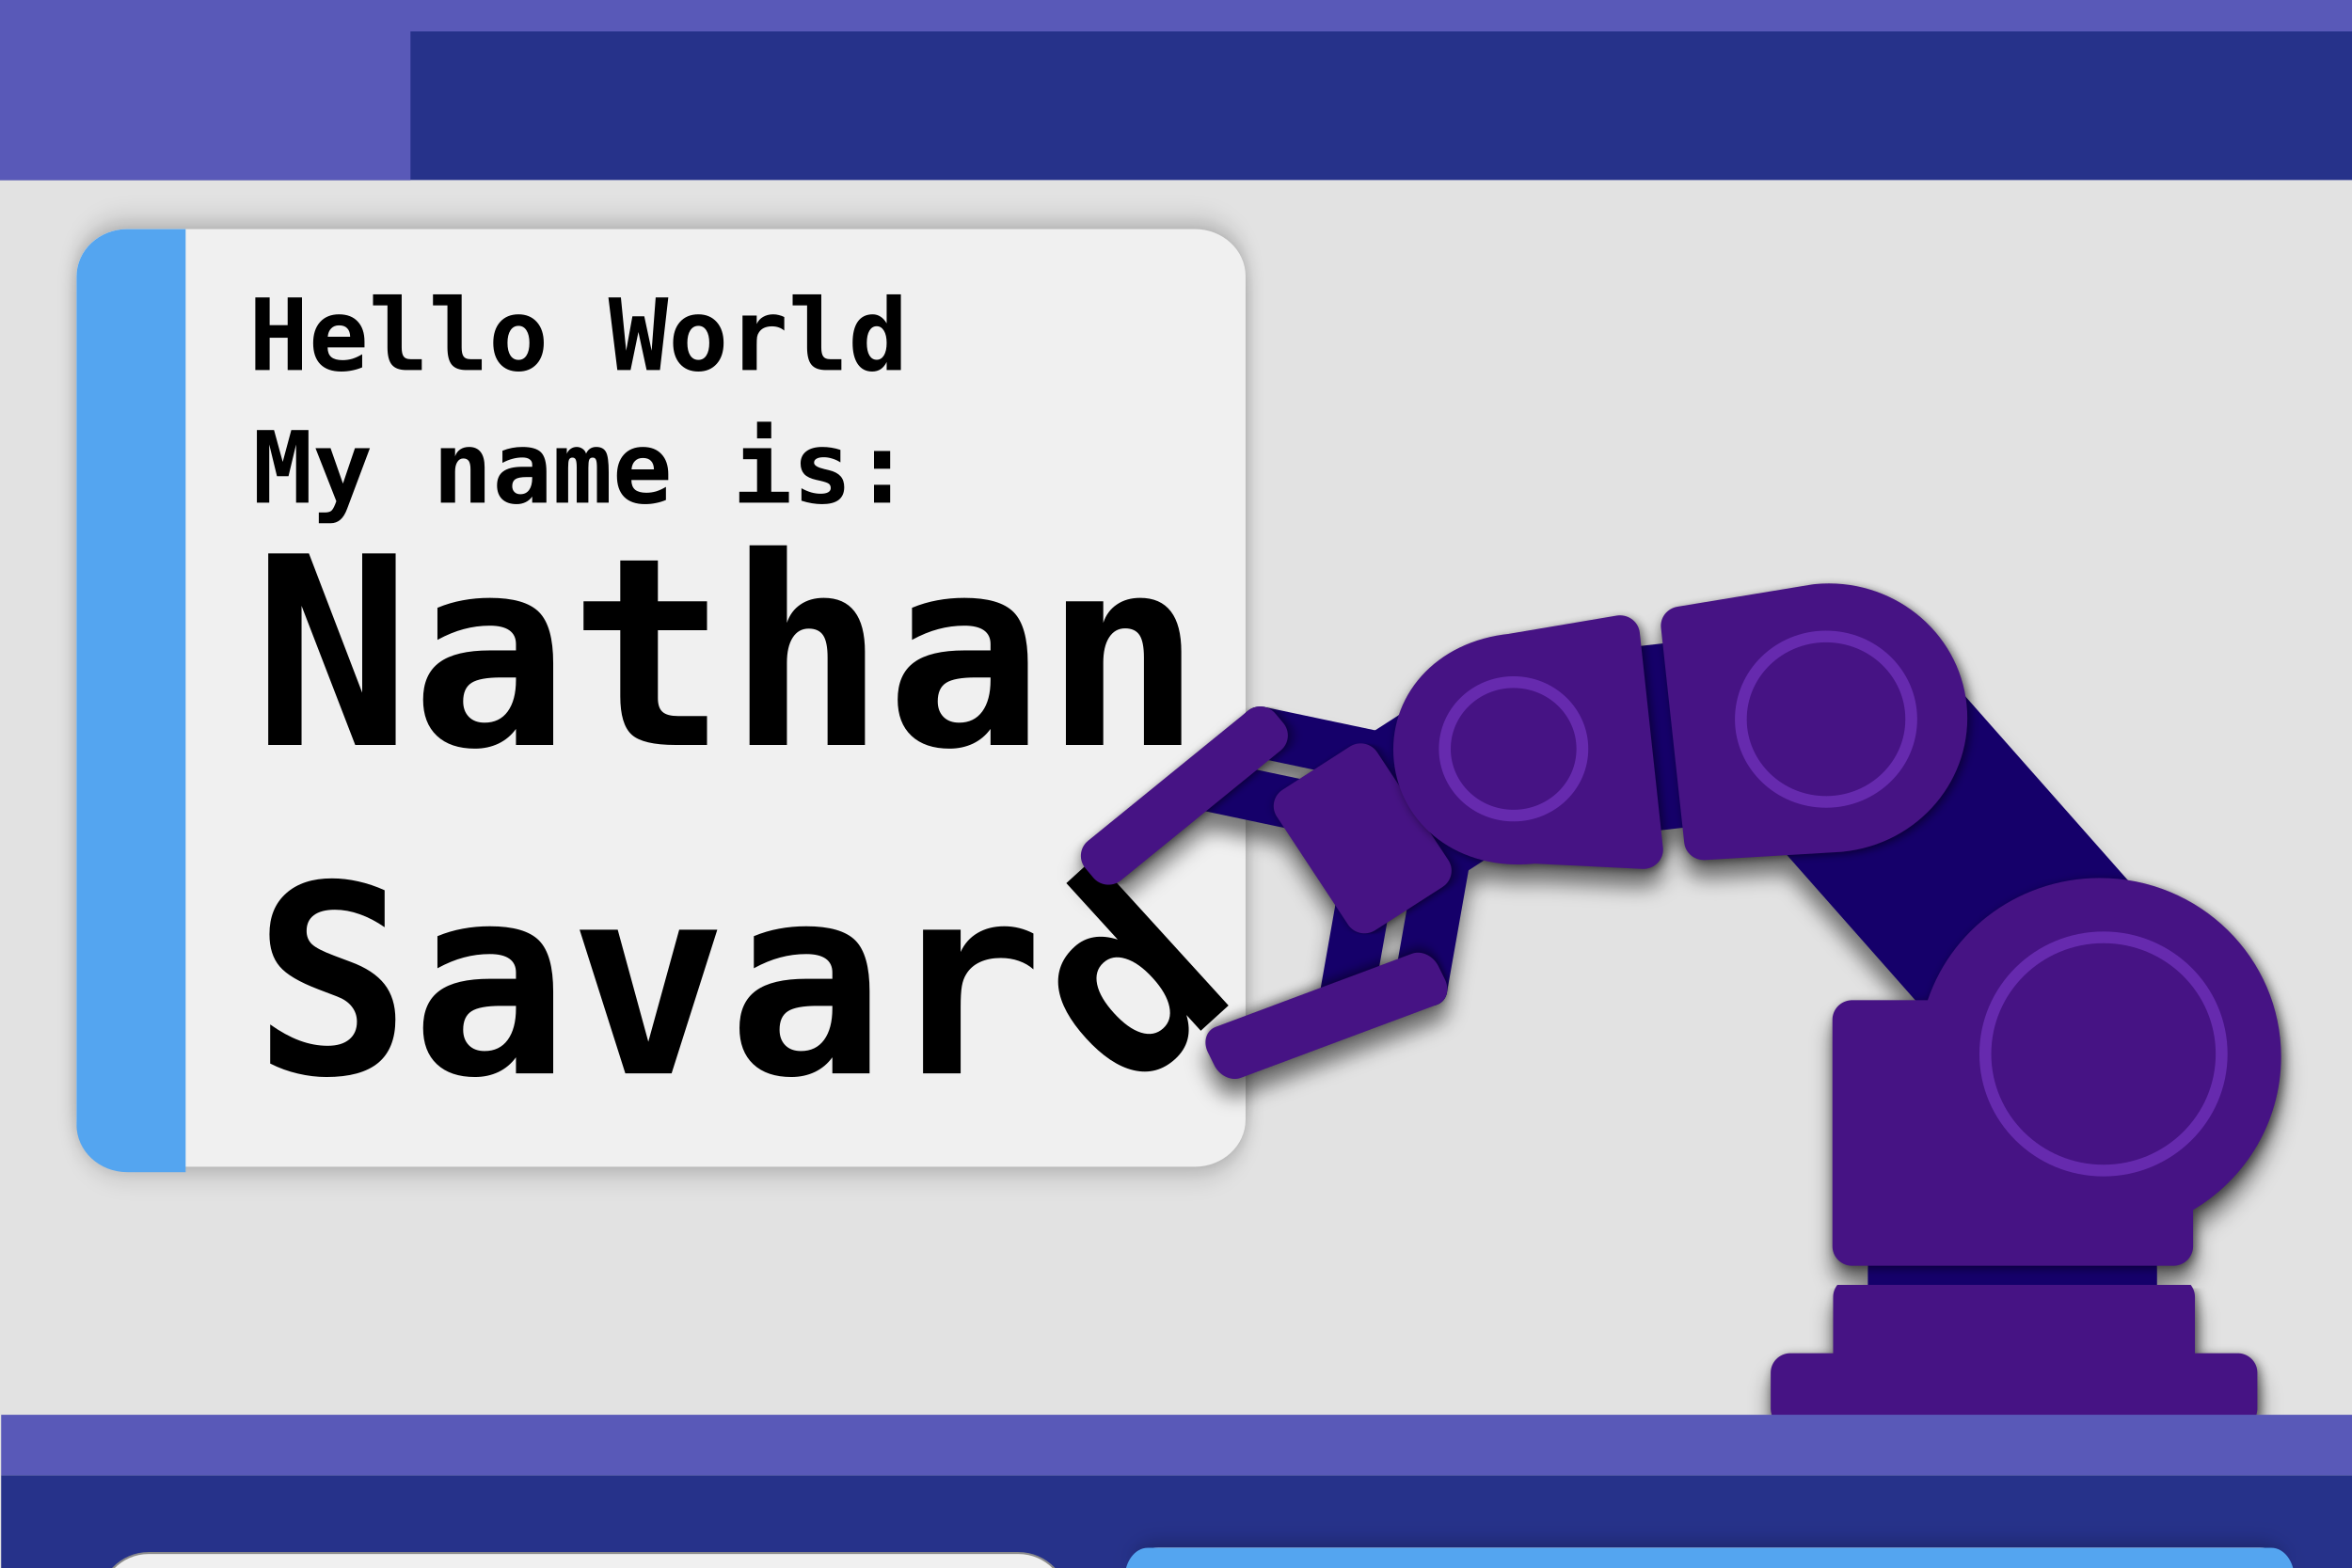
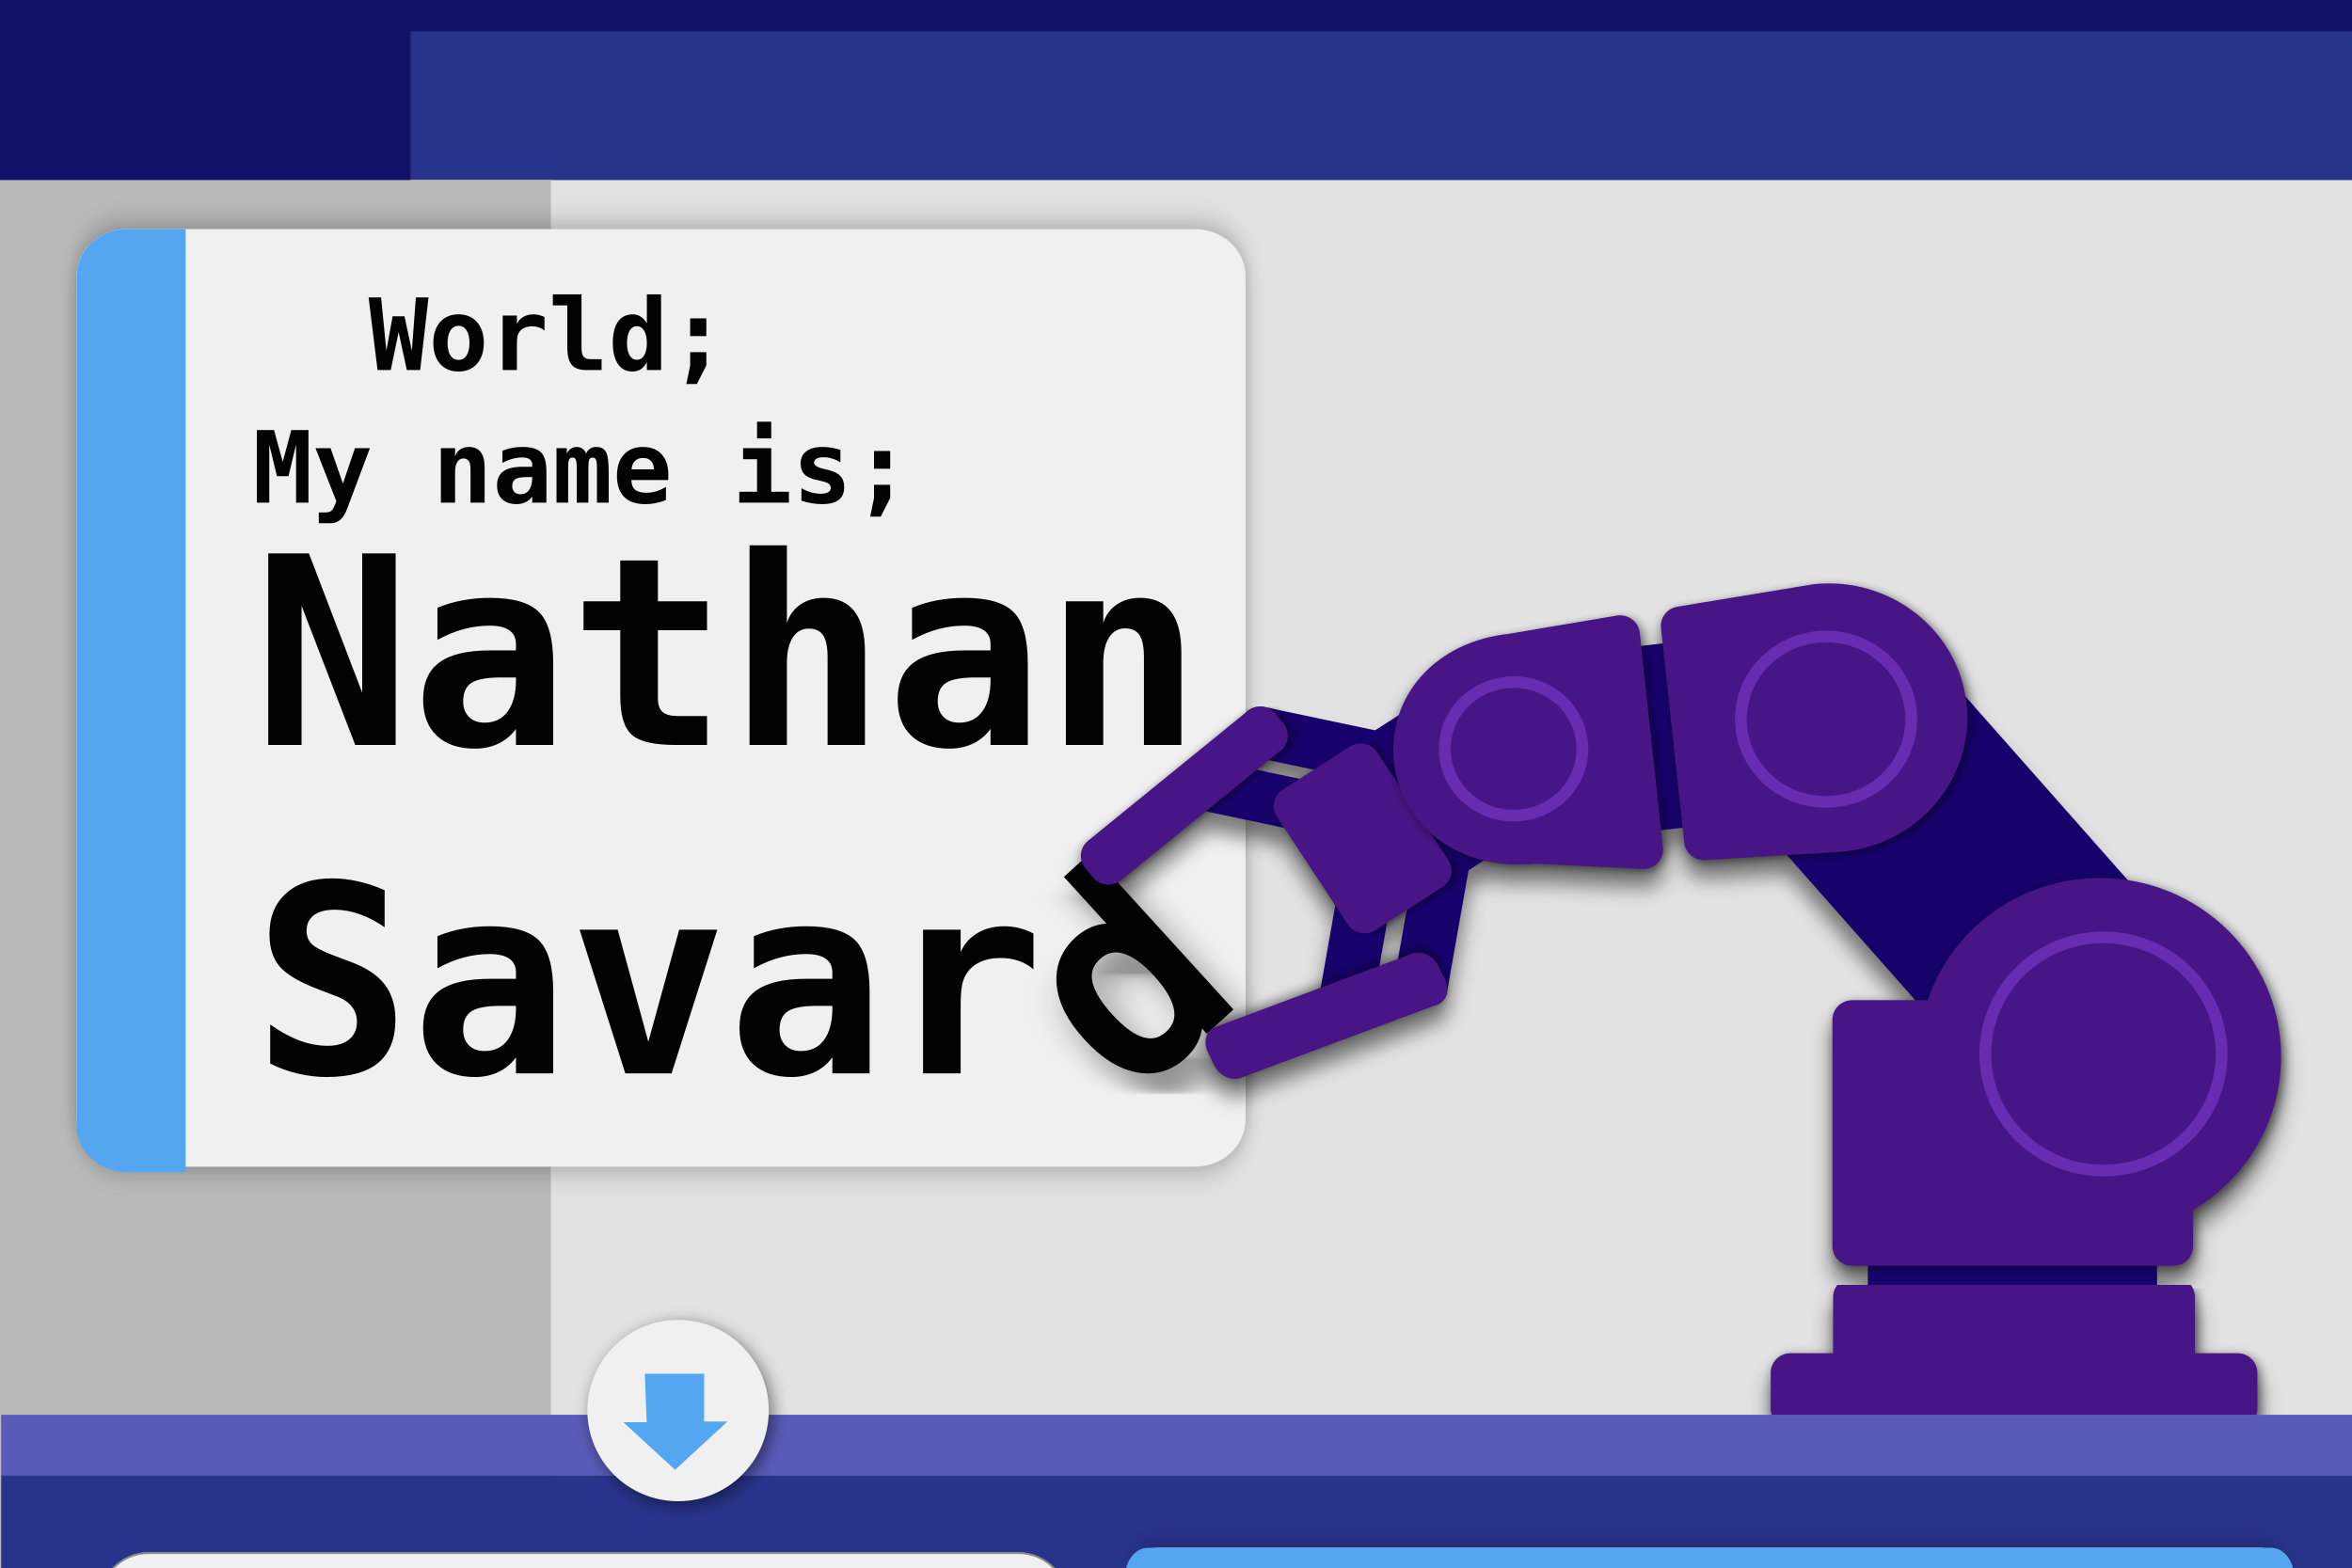
<svg xmlns="http://www.w3.org/2000/svg" width="300mm" height="200mm" viewBox="0 0 300 200" version="1.1" id="svg3199" enable-background="new">
  <defs id="defs3193">
    <filter style="color-interpolation-filters:sRGB;" id="filter3811">
      <feFlood flood-opacity="0.498" flood-color="rgb(0,0,0)" result="flood" id="feFlood3801" />
      <feComposite in="flood" in2="SourceGraphic" operator="in" result="composite1" id="feComposite3803" />
      <feGaussianBlur in="composite1" stdDeviation="0.05" result="blur" id="feGaussianBlur3805" />
      <feOffset dx="0" dy="0" result="offset" id="feOffset3807" />
      <feComposite in="SourceGraphic" in2="offset" operator="over" result="composite2" id="feComposite3809" />
    </filter>
    <filter id="filter2479" style="color-interpolation-filters:sRGB">
      <feFlood dy="3.6" id="feFlood2469" result="flood" flood-color="rgb(18,0,94)" flood-opacity="0.498" />
      <feComposite id="feComposite2471" result="composite1" operator="in" in2="SourceGraphic" in="flood" />
      <feGaussianBlur id="feGaussianBlur2473" result="blur" stdDeviation="0.01" in="composite1" />
      <feOffset id="feOffset2475" result="offset" dy="6" dx="-1.7" />
      <feComposite id="feComposite2477" result="composite2" operator="over" in2="offset" in="SourceGraphic" />
    </filter>
    <filter id="filter2491" style="color-interpolation-filters:sRGB">
      <feFlood id="feFlood2481" result="flood" flood-color="rgb(18,0,94)" flood-opacity="0.498" />
      <feComposite id="feComposite2483" result="composite1" operator="in" in2="SourceGraphic" in="flood" />
      <feGaussianBlur id="feGaussianBlur2485" result="blur" stdDeviation="0.01" in="composite1" />
      <feOffset id="feOffset2487" result="offset" dy="-6.5" dx="-5.1" />
      <feComposite id="feComposite2489" result="composite2" operator="over" in2="offset" in="SourceGraphic" />
    </filter>
    <clipPath id="clipPath2645" clipPathUnits="userSpaceOnUse">
      <path id="path2647" d="m 217.208,93.053 a 25.798,25.798 0 0 0 -0.299,-0.289 L 155.973,29.559 a 25.798,25.798 0 0 0 -0.017,-0.019 25.798,25.798 0 0 0 -36.477,-0.667 25.798,25.798 0 0 0 -0.667,36.477 25.798,25.798 0 0 0 8e-4,7.93e-4 l -8e-4,7.94e-4 61.251,63.532 0.011,-0.011 a 25.798,25.798 0 0 0 36.467,0.657 25.798,25.798 0 0 0 0.667,-36.477 z" style="opacity:1;fill:#000000;fill-opacity:1;fill-rule:evenodd;stroke:none;stroke-width:5;stroke-linecap:round;stroke-linejoin:round;stroke-miterlimit:4;stroke-dasharray:none;stroke-opacity:1;paint-order:normal" />
    </clipPath>
    <filter id="filter2917" style="color-interpolation-filters:sRGB">
      <feFlood id="feFlood2907" result="flood" flood-color="rgb(0,0,0)" flood-opacity="0.498" />
      <feComposite id="feComposite2909" result="composite1" operator="in" in2="SourceGraphic" in="flood" />
      <feGaussianBlur id="feGaussianBlur2911" result="blur" stdDeviation="1" in="composite1" />
      <feOffset id="feOffset2913" result="offset" dy="0.5" dx="0.5" />
      <feComposite id="feComposite2915" result="composite2" operator="over" in2="offset" in="SourceGraphic" />
    </filter>
    <filter id="filter3167" style="color-interpolation-filters:sRGB">
      <feFlood id="feFlood3157" result="flood" flood-color="rgb(0,0,0)" flood-opacity="0.31" />
      <feComposite id="feComposite3159" result="composite1" operator="out" in2="SourceGraphic" in="flood" />
      <feGaussianBlur id="feGaussianBlur3161" result="blur" stdDeviation="1.5" in="composite1" />
      <feOffset id="feOffset3163" result="offset" dy="0.5" dx="0.5" />
      <feComposite id="feComposite3165" result="composite2" operator="atop" in2="SourceGraphic" in="offset" />
    </filter>
    <filter style="color-interpolation-filters:sRGB;" id="filter4119">
      <feFlood flood-opacity="0.35" flood-color="rgb(0,0,0)" result="flood" id="feFlood4109" />
      <feComposite in="flood" in2="SourceGraphic" operator="in" result="composite1" id="feComposite4111" />
      <feGaussianBlur in="composite1" stdDeviation="1.5" result="blur" id="feGaussianBlur4113" />
      <feOffset dx="0" dy="0" result="offset" id="feOffset4115" />
      <feComposite in="SourceGraphic" in2="offset" operator="over" result="composite2" id="feComposite4117" />
    </filter>
    <filter id="filter2917-2" style="color-interpolation-filters:sRGB">
      <feFlood id="feFlood2907-4" result="flood" flood-color="rgb(0,0,0)" flood-opacity="0.498" />
      <feComposite id="feComposite2909-1" result="composite1" operator="in" in2="SourceGraphic" in="flood" />
      <feGaussianBlur id="feGaussianBlur2911-6" result="blur" stdDeviation="1" in="composite1" />
      <feOffset id="feOffset2913-4" result="offset" dy="0.5" dx="0.5" />
      <feComposite id="feComposite2915-7" result="composite2" operator="over" in2="offset" in="SourceGraphic" />
    </filter>
    <filter id="filter4145" style="color-interpolation-filters:sRGB">
      <feFlood id="feFlood4135" result="flood" flood-color="rgb(0,0,0)" flood-opacity="0.498" />
      <feComposite id="feComposite4137" result="composite1" operator="in" in2="SourceGraphic" in="flood" />
      <feGaussianBlur id="feGaussianBlur4139" result="blur" stdDeviation="1" in="composite1" />
      <feOffset id="feOffset4141" result="offset" dy="0.5" dx="0.5" />
      <feComposite id="feComposite4143" result="composite2" operator="over" in2="offset" in="SourceGraphic" />
    </filter>
    <filter id="filter4157" style="color-interpolation-filters:sRGB">
      <feFlood id="feFlood4147" result="flood" flood-color="rgb(0,0,0)" flood-opacity="0.498" />
      <feComposite id="feComposite4149" result="composite1" operator="in" in2="SourceGraphic" in="flood" />
      <feGaussianBlur id="feGaussianBlur4151" result="blur" stdDeviation="1" in="composite1" />
      <feOffset id="feOffset4153" result="offset" dy="0.5" dx="0.5" />
      <feComposite id="feComposite4155" result="composite2" operator="over" in2="offset" in="SourceGraphic" />
    </filter>
    <filter id="filter4169" style="color-interpolation-filters:sRGB">
      <feFlood id="feFlood4159" result="flood" flood-color="rgb(0,0,0)" flood-opacity="0.498" />
      <feComposite id="feComposite4161" result="composite1" operator="in" in2="SourceGraphic" in="flood" />
      <feGaussianBlur id="feGaussianBlur4163" result="blur" stdDeviation="1" in="composite1" />
      <feOffset id="feOffset4165" result="offset" dy="0.5" dx="0.5" />
      <feComposite id="feComposite4167" result="composite2" operator="over" in2="offset" in="SourceGraphic" />
    </filter>
    <filter id="filter4181" style="color-interpolation-filters:sRGB">
      <feFlood id="feFlood4171" result="flood" flood-color="rgb(0,0,0)" flood-opacity="0.498" />
      <feComposite id="feComposite4173" result="composite1" operator="in" in2="SourceGraphic" in="flood" />
      <feGaussianBlur id="feGaussianBlur4175" result="blur" stdDeviation="1" in="composite1" />
      <feOffset id="feOffset4177" result="offset" dy="0.5" dx="0.5" />
      <feComposite id="feComposite4179" result="composite2" operator="over" in2="offset" in="SourceGraphic" />
    </filter>
    <filter id="filter4193" style="color-interpolation-filters:sRGB">
      <feFlood id="feFlood4183" result="flood" flood-color="rgb(0,0,0)" flood-opacity="0.498" />
      <feComposite id="feComposite4185" result="composite1" operator="in" in2="SourceGraphic" in="flood" />
      <feGaussianBlur id="feGaussianBlur4187" result="blur" stdDeviation="1" in="composite1" />
      <feOffset id="feOffset4189" result="offset" dy="0.5" dx="0.5" />
      <feComposite id="feComposite4191" result="composite2" operator="over" in2="offset" in="SourceGraphic" />
    </filter>
    <filter style="color-interpolation-filters:sRGB" id="filter4119-7">
      <feFlood flood-opacity="0.35" flood-color="rgb(0,0,0)" result="flood" id="feFlood4109-4" />
      <feComposite in="flood" in2="SourceGraphic" operator="in" result="composite1" id="feComposite4111-3" />
      <feGaussianBlur in="composite1" stdDeviation="1.5" result="blur" id="feGaussianBlur4113-1" />
      <feOffset dx="0" dy="0" result="offset" id="feOffset4115-1" />
      <feComposite in="SourceGraphic" in2="offset" operator="over" result="composite2" id="feComposite4117-4" />
    </filter>
    <filter style="color-interpolation-filters:sRGB;" id="filter4504">
      <feFlood flood-opacity="0.498" flood-color="rgb(0,0,0)" result="flood" id="feFlood4494" />
      <feComposite in="flood" in2="SourceGraphic" operator="in" result="composite1" id="feComposite4496" />
      <feGaussianBlur in="composite1" stdDeviation="0.7" result="blur" id="feGaussianBlur4498" />
      <feOffset dx="0" dy="0" result="offset" id="feOffset4500" />
      <feComposite in="SourceGraphic" in2="offset" operator="over" result="composite2" id="feComposite4502" />
    </filter>
    <filter style="color-interpolation-filters:sRGB" id="filter2917-1">
      <feFlood flood-opacity="0.498" flood-color="rgb(0,0,0)" result="flood" id="feFlood2907-9" />
      <feComposite in="flood" in2="SourceGraphic" operator="in" result="composite1" id="feComposite2909-6" />
      <feGaussianBlur in="composite1" stdDeviation="1" result="blur" id="feGaussianBlur2911-9" />
      <feOffset dx="0.5" dy="0.5" result="offset" id="feOffset2913-2" />
      <feComposite in="SourceGraphic" in2="offset" operator="over" result="composite2" id="feComposite2915-9" />
    </filter>
    <filter style="color-interpolation-filters:sRGB" id="filter4598">
      <feFlood flood-opacity="0.498" flood-color="rgb(0,0,0)" result="flood" id="feFlood4588" />
      <feComposite in="flood" in2="SourceGraphic" operator="in" result="composite1" id="feComposite4590" />
      <feGaussianBlur in="composite1" stdDeviation="1" result="blur" id="feGaussianBlur4592" />
      <feOffset dx="0.5" dy="0.5" result="offset" id="feOffset4594" />
      <feComposite in="SourceGraphic" in2="offset" operator="over" result="composite2" id="feComposite4596" />
    </filter>
    <filter style="color-interpolation-filters:sRGB" id="filter4610">
      <feFlood flood-opacity="0.498" flood-color="rgb(0,0,0)" result="flood" id="feFlood4600" />
      <feComposite in="flood" in2="SourceGraphic" operator="in" result="composite1" id="feComposite4602" />
      <feGaussianBlur in="composite1" stdDeviation="1" result="blur" id="feGaussianBlur4604" />
      <feOffset dx="0.5" dy="0.5" result="offset" id="feOffset4606" />
      <feComposite in="SourceGraphic" in2="offset" operator="over" result="composite2" id="feComposite4608" />
    </filter>
    <filter style="color-interpolation-filters:sRGB" id="filter4622">
      <feFlood flood-opacity="0.498" flood-color="rgb(0,0,0)" result="flood" id="feFlood4612" />
      <feComposite in="flood" in2="SourceGraphic" operator="in" result="composite1" id="feComposite4614" />
      <feGaussianBlur in="composite1" stdDeviation="1" result="blur" id="feGaussianBlur4616" />
      <feOffset dx="0.5" dy="0.5" result="offset" id="feOffset4618" />
      <feComposite in="SourceGraphic" in2="offset" operator="over" result="composite2" id="feComposite4620" />
    </filter>
    <filter style="color-interpolation-filters:sRGB" id="filter4634">
      <feFlood flood-opacity="0.498" flood-color="rgb(0,0,0)" result="flood" id="feFlood4624" />
      <feComposite in="flood" in2="SourceGraphic" operator="in" result="composite1" id="feComposite4626" />
      <feGaussianBlur in="composite1" stdDeviation="1" result="blur" id="feGaussianBlur4628" />
      <feOffset dx="0.5" dy="0.5" result="offset" id="feOffset4630" />
      <feComposite in="SourceGraphic" in2="offset" operator="over" result="composite2" id="feComposite4632" />
    </filter>
    <filter style="color-interpolation-filters:sRGB" id="filter4646">
      <feFlood flood-opacity="0.498" flood-color="rgb(0,0,0)" result="flood" id="feFlood4636" />
      <feComposite in="flood" in2="SourceGraphic" operator="in" result="composite1" id="feComposite4638" />
      <feGaussianBlur in="composite1" stdDeviation="1" result="blur" id="feGaussianBlur4640" />
      <feOffset dx="0.5" dy="0.5" result="offset" id="feOffset4642" />
      <feComposite in="SourceGraphic" in2="offset" operator="over" result="composite2" id="feComposite4644" />
    </filter>
    <filter style="color-interpolation-filters:sRGB;" id="filter4928">
      <feFlood flood-opacity="0.498" flood-color="rgb(0,0,0)" result="flood" id="feFlood4918" />
      <feComposite in="flood" in2="SourceGraphic" operator="in" result="composite1" id="feComposite4920" />
      <feGaussianBlur in="composite1" stdDeviation="2" result="blur" id="feGaussianBlur4922" />
      <feOffset dx="1" dy="2.1" result="offset" id="feOffset4924" />
      <feComposite in="SourceGraphic" in2="offset" operator="over" result="composite2" id="feComposite4926" />
    </filter>
    <filter style="color-interpolation-filters:sRGB" id="filter3811-7">
      <feFlood flood-opacity="0.498" flood-color="rgb(0,0,0)" result="flood" id="feFlood3801-1" />
      <feComposite in="flood" in2="SourceGraphic" operator="in" result="composite1" id="feComposite3803-9" />
      <feGaussianBlur in="composite1" stdDeviation="0.05" result="blur" id="feGaussianBlur3805-3" />
      <feOffset dx="0" dy="0" result="offset" id="feOffset3807-4" />
      <feComposite in="SourceGraphic" in2="offset" operator="over" result="composite2" id="feComposite3809-3" />
    </filter>
    <filter style="color-interpolation-filters:sRGB" id="filter2917-4">
      <feFlood flood-opacity="0.498" flood-color="rgb(0,0,0)" result="flood" id="feFlood2907-5" />
      <feComposite in="flood" in2="SourceGraphic" operator="in" result="composite1" id="feComposite2909-7" />
      <feGaussianBlur in="composite1" stdDeviation="1" result="blur" id="feGaussianBlur2911-4" />
      <feOffset dx="0.5" dy="0.5" result="offset" id="feOffset2913-7" />
      <feComposite in="SourceGraphic" in2="offset" operator="over" result="composite2" id="feComposite2915-5" />
    </filter>
    <filter style="color-interpolation-filters:sRGB" id="filter5072">
      <feFlood flood-opacity="0.498" flood-color="rgb(0,0,0)" result="flood" id="feFlood5062" />
      <feComposite in="flood" in2="SourceGraphic" operator="in" result="composite1" id="feComposite5064" />
      <feGaussianBlur in="composite1" stdDeviation="1" result="blur" id="feGaussianBlur5066" />
      <feOffset dx="0.5" dy="0.5" result="offset" id="feOffset5068" />
      <feComposite in="SourceGraphic" in2="offset" operator="over" result="composite2" id="feComposite5070" />
    </filter>
    <filter style="color-interpolation-filters:sRGB" id="filter5084">
      <feFlood flood-opacity="0.498" flood-color="rgb(0,0,0)" result="flood" id="feFlood5074" />
      <feComposite in="flood" in2="SourceGraphic" operator="in" result="composite1" id="feComposite5076" />
      <feGaussianBlur in="composite1" stdDeviation="1" result="blur" id="feGaussianBlur5078" />
      <feOffset dx="0.5" dy="0.5" result="offset" id="feOffset5080" />
      <feComposite in="SourceGraphic" in2="offset" operator="over" result="composite2" id="feComposite5082" />
    </filter>
    <filter style="color-interpolation-filters:sRGB" id="filter5096">
      <feFlood flood-opacity="0.498" flood-color="rgb(0,0,0)" result="flood" id="feFlood5086" />
      <feComposite in="flood" in2="SourceGraphic" operator="in" result="composite1" id="feComposite5088" />
      <feGaussianBlur in="composite1" stdDeviation="1" result="blur" id="feGaussianBlur5090" />
      <feOffset dx="0.5" dy="0.5" result="offset" id="feOffset5092" />
      <feComposite in="SourceGraphic" in2="offset" operator="over" result="composite2" id="feComposite5094" />
    </filter>
    <filter style="color-interpolation-filters:sRGB" id="filter5108">
      <feFlood flood-opacity="0.498" flood-color="rgb(0,0,0)" result="flood" id="feFlood5098" />
      <feComposite in="flood" in2="SourceGraphic" operator="in" result="composite1" id="feComposite5100" />
      <feGaussianBlur in="composite1" stdDeviation="1" result="blur" id="feGaussianBlur5102" />
      <feOffset dx="0.5" dy="0.5" result="offset" id="feOffset5104" />
      <feComposite in="SourceGraphic" in2="offset" operator="over" result="composite2" id="feComposite5106" />
    </filter>
    <filter style="color-interpolation-filters:sRGB" id="filter5120">
      <feFlood flood-opacity="0.498" flood-color="rgb(0,0,0)" result="flood" id="feFlood5110" />
      <feComposite in="flood" in2="SourceGraphic" operator="in" result="composite1" id="feComposite5112" />
      <feGaussianBlur in="composite1" stdDeviation="1" result="blur" id="feGaussianBlur5114" />
      <feOffset dx="0.5" dy="0.5" result="offset" id="feOffset5116" />
      <feComposite in="SourceGraphic" in2="offset" operator="over" result="composite2" id="feComposite5118" />
    </filter>
    <filter style="color-interpolation-filters:sRGB;" id="filter5463">
      <feFlood flood-opacity="0.498" flood-color="rgb(0,0,0)" result="flood" id="feFlood5453" />
      <feComposite in="flood" in2="SourceGraphic" operator="in" result="composite1" id="feComposite5455" />
      <feGaussianBlur in="composite1" stdDeviation="2" result="blur" id="feGaussianBlur5457" />
      <feOffset dx="0" dy="3.646" result="offset" id="feOffset5459" />
      <feComposite in="SourceGraphic" in2="offset" operator="over" result="composite2" id="feComposite5461" />
    </filter>
    <filter style="color-interpolation-filters:sRGB" id="filter5485">
      <feBlend mode="multiply" in2="BackgroundImage" id="feBlend5487" />
    </filter>
+     <filter style="color-interpolation-filters:sRGB;" id="filter5586">
+       <feFlood flood-opacity="0.392" flood-color="rgb(0,0,0)" result="flood" id="feFlood5576" />
+       <feComposite in="flood" in2="SourceGraphic" operator="in" result="composite1" id="feComposite5578" />
+       <feGaussianBlur in="composite1" stdDeviation="2" result="blur" id="feGaussianBlur5580" />
+       <feOffset dx="0" dy="3.6" result="offset" id="feOffset5582" />
+       <feComposite in="SourceGraphic" in2="offset" operator="over" result="composite2" id="feComposite5584" />
+     </filter>
  </defs>
-   <g id="layer1" transform="translate(0,-97)" style="filter:url(#filter5485)">
-     <rect style="opacity:1;fill:#5f5fc4;fill-opacity:1;fill-rule:evenodd;stroke:none;stroke-width:5;stroke-linecap:round;stroke-linejoin:round;stroke-miterlimit:4;stroke-dasharray:none;stroke-opacity:1;paint-order:normal" id="rect3744" width="300.113" height="23.492" x="-3.682474e-06" y="96.47" />
+   <g id="layer1" transform="translate(0,-97)" style="filter:url(#filter5485);opacity:0.99">
+     <rect style="opacity:1;fill:#10116d;fill-opacity:1;fill-rule:evenodd;stroke:none;stroke-width:5;stroke-linecap:round;stroke-linejoin:round;stroke-miterlimit:4;stroke-dasharray:none;stroke-opacity:1;paint-order:normal" id="rect3744" width="300.113" height="23.492" x="-3.682474e-06" y="96.47" />
    <rect style="opacity:1;fill:#f0f0f0;fill-opacity:1;fill-rule:evenodd;stroke:none;stroke-width:5;stroke-linecap:round;stroke-linejoin:round;stroke-miterlimit:4;stroke-dasharray:none;stroke-opacity:1;paint-order:normal" id="rect3746" width="300.113" height="177.416" x="-3.692676e-06" y="119.962" />
    <rect style="opacity:1;fill:#283593;fill-opacity:1;fill-rule:evenodd;stroke:none;stroke-width:5;stroke-linecap:round;stroke-linejoin:round;stroke-miterlimit:4;stroke-dasharray:none;stroke-opacity:1;paint-order:normal" id="rect3744-1" width="300.113" height="18.954" x="-3.682474e-06" y="101.008" />
+     <rect style="opacity:1;fill:#c4c4c4;fill-opacity:1;fill-rule:evenodd;stroke:none;stroke-width:5;stroke-linecap:round;stroke-linejoin:round;stroke-miterlimit:4;stroke-dasharray:none;stroke-opacity:1;paint-order:normal" id="rect3746-4" width="70.265" height="177.416" x="-2.9452058e-06" y="119.962" />
    <rect style="opacity:1;fill:#ffffff;fill-opacity:1;fill-rule:evenodd;stroke:none;stroke-width:5.068;stroke-linecap:round;stroke-linejoin:round;stroke-miterlimit:4;stroke-dasharray:none;stroke-opacity:1;paint-order:normal;filter:url(#filter4119)" id="rect4107" width="202.858" height="90.337" x="4.544" y="130.491" ry="4.544" transform="matrix(0.7350614,0,0,1.324242,6.421994,-46.57888)" rx="8.82" />
    <text xml:space="preserve" style="font-style:normal;font-weight:normal;font-size:10.583px;line-height:1.25;font-family:sans-serif;letter-spacing:0px;word-spacing:0px;fill:#000000;fill-opacity:1;stroke:none;stroke-width:0.265" x="32.262" y="192.039" id="text4020-5-7">
      <tspan id="tspan4018-9-6" x="32.262" y="192.039" style="font-style:normal;font-variant:normal;font-weight:bold;font-stretch:normal;font-size:33.514px;font-family:monospace;-inkscape-font-specification:'monospace Bold';fill:#000000;fill-opacity:1;stroke-width:0.265">Nathan</tspan>
      <tspan x="32.262" y="233.932" style="font-style:normal;font-variant:normal;font-weight:bold;font-stretch:normal;font-size:33.514px;font-family:monospace;-inkscape-font-specification:'monospace Bold';fill:#000000;fill-opacity:1;stroke-width:0.265" id="tspan4388">Savar</tspan>
    </text>
-     <text xml:space="preserve" style="font-style:normal;font-weight:normal;font-size:10.583px;line-height:1.25;font-family:sans-serif;letter-spacing:0px;word-spacing:0px;fill:#000000;fill-opacity:1;stroke:none;stroke-width:0.265" x="-53.579" y="272.061" id="text4020-5-7-7" transform="rotate(-42.32987)">
-       <tspan id="tspan4018-9-6-0" x="-53.579" y="272.061" style="font-style:normal;font-variant:normal;font-weight:bold;font-stretch:normal;font-size:33.514px;font-family:monospace;-inkscape-font-specification:'monospace Bold';fill:#000000;fill-opacity:1;stroke-width:0.265">d</tspan>
-     </text>
-     <rect style="opacity:1;fill:#5f5fc4;fill-opacity:1;fill-rule:evenodd;stroke:none;stroke-width:5;stroke-linecap:round;stroke-linejoin:round;stroke-miterlimit:4;stroke-dasharray:none;stroke-opacity:1;paint-order:normal" id="rect3744-5" width="52.354" height="23.492" x="-4.9581213e-15" y="96.47" />
+     <text xml:space="preserve" style="font-style:normal;font-weight:normal;font-size:10.583px;line-height:1.25;font-family:sans-serif;letter-spacing:0px;word-spacing:0px;fill:#000000;fill-opacity:1;stroke:none;stroke-width:1.6;filter:url(#filter5586);stroke-miterlimit:4;stroke-dasharray:none" x="-53.579" y="272.061" id="text4020-5-7-7" transform="rotate(-42.32987)">
+       <tspan id="tspan4018-9-6-0" x="-53.579" y="272.061" style="font-style:normal;font-variant:normal;font-weight:normal;font-stretch:normal;font-size:33.514px;font-family:monospace;-inkscape-font-specification:monospace;fill:#000000;fill-opacity:1;stroke-width:1.6;stroke:#000000;stroke-opacity:1;stroke-miterlimit:4;stroke-dasharray:none">d</tspan>
+     </text>
+     <rect style="opacity:1;fill:#10116d;fill-opacity:1;fill-rule:evenodd;stroke:none;stroke-width:5;stroke-linecap:round;stroke-linejoin:round;stroke-miterlimit:4;stroke-dasharray:none;stroke-opacity:1;paint-order:normal" id="rect3744-5" width="52.354" height="23.492" x="-4.9581213e-15" y="96.47" />
    <rect style="opacity:1;fill:#283593;fill-opacity:1;fill-rule:evenodd;stroke:none;stroke-width:5;stroke-linecap:round;stroke-linejoin:round;stroke-miterlimit:4;stroke-dasharray:none;stroke-opacity:1;paint-order:normal" id="rect3744-1-0" width="300.113" height="113.3" x="0.149" y="285.186" />
    <rect style="opacity:1;fill:#ffffff;fill-opacity:1;fill-rule:evenodd;stroke:#949494;stroke-width:0.25;stroke-linecap:round;stroke-linejoin:round;stroke-miterlimit:4;stroke-dasharray:none;stroke-opacity:1;paint-order:normal" id="rect4453" width="123.746" height="91.673" x="12.562" y="295.129" rx="6.401" ry="6.604" />
    <rect style="opacity:1;fill:#ffffff;fill-opacity:1;fill-rule:evenodd;stroke:none;stroke-width:5.788;stroke-linecap:round;stroke-linejoin:round;stroke-miterlimit:4;stroke-dasharray:none;stroke-opacity:1;paint-order:normal;filter:url(#filter4119-7)" id="rect4107-9" width="202.858" height="90.337" x="4.544" y="130.491" ry="4.544" transform="matrix(0.7347892,0,0,1.015438,140.1132,161.9597)" rx="5.81" />
    <rect style="opacity:1;fill:#ff1313;fill-opacity:1;fill-rule:evenodd;stroke:none;stroke-width:0.25;stroke-linecap:round;stroke-linejoin:round;stroke-miterlimit:4;stroke-dasharray:none;stroke-opacity:1;paint-order:normal" id="rect4488" width="31.003" height="23.52" x="60.67" y="330.141" rx="4.983" ry="6.604" />
    <path style="fill:#ffffff;stroke:none;stroke-width:0.265px;stroke-linecap:butt;stroke-linejoin:miter;stroke-opacity:1;fill-opacity:1" d="m 72.163,337.892 v 9.622 l 9.076,-5.24 z" id="path4490" />
    <circle style="opacity:1;fill:#ffffff;fill-opacity:1;fill-rule:evenodd;stroke:none;stroke-width:0.332;stroke-linecap:round;stroke-linejoin:round;stroke-miterlimit:4;stroke-dasharray:none;stroke-opacity:1;paint-order:normal;filter:url(#filter4504)" id="path4492" cx="281.568" cy="340.431" r="13.497" transform="matrix(0.7524752,0,0,0.7524752,75.44146,85.20062)" />
    <text xml:space="preserve" style="font-style:normal;font-weight:normal;font-size:9.075px;line-height:1.25;font-family:sans-serif;letter-spacing:0px;word-spacing:0px;fill:#c2c2c2;fill-opacity:1;stroke:none;stroke-width:0.265" x="495.018" y="198.302" id="text4508" transform="scale(0.5728155,1.745763)">
      <tspan id="tspan4506" x="495.018" y="198.302" style="fill:#c2c2c2;fill-opacity:1;stroke-width:0.265">&gt;&gt;</tspan>
    </text>
    <text xml:space="preserve" style="font-style:normal;font-weight:normal;font-size:10.583px;line-height:1.25;font-family:sans-serif;letter-spacing:0px;word-spacing:0px;fill:#000000;fill-opacity:1;stroke:none;stroke-width:0.265" x="148.602" y="329.072" id="text4512">
      <tspan id="tspan4510" x="148.602" y="329.072" style="font-size:7.761px;stroke-width:0.265">Ipsum lori staras isaldi easd </tspan>
      <tspan x="148.602" y="342.301" style="font-size:7.761px;stroke-width:0.265" id="tspan4514">teasdafs</tspan>
    </text>
    <rect style="opacity:1;fill:#59afff;fill-opacity:1;fill-rule:evenodd;stroke:none;stroke-width:0.25;stroke-linecap:round;stroke-linejoin:round;stroke-miterlimit:4;stroke-dasharray:none;stroke-opacity:1;paint-order:normal" id="rect4539" width="149.208" height="23.382" x="143.452" y="294.465" rx="2.938" ry="3.931" />
    <text xml:space="preserve" style="font-style:normal;font-weight:normal;font-size:10.583px;line-height:1.25;font-family:sans-serif;letter-spacing:0px;word-spacing:0px;fill:#000000;fill-opacity:1;stroke:none;stroke-width:0.265" x="150.599" y="310.819" id="text4512-0">
      <tspan x="150.599" y="310.819" style="font-style:normal;font-variant:normal;font-weight:bold;font-stretch:normal;font-size:12.7px;font-family:sans-serif;-inkscape-font-specification:'sans-serif Bold';stroke-width:0.265" id="tspan4514-8">Title</tspan>
    </text>
    <text xml:space="preserve" style="font-style:normal;font-weight:normal;font-size:10.583px;line-height:1.25;font-family:sans-serif;letter-spacing:0px;word-spacing:0px;fill:#000000;fill-opacity:1;stroke:none;stroke-width:0.265" x="31.721" y="144.21" id="text4020">
-       <tspan id="tspan4018" x="31.721" y="144.21" style="font-style:normal;font-variant:normal;font-weight:bold;font-stretch:normal;font-size:12.7px;font-family:monospace;-inkscape-font-specification:'monospace Bold';fill:#000000;fill-opacity:1;stroke-width:0.265">Hello World</tspan>
+       <tspan id="tspan4018" x="31.721" y="144.21" style="font-style:normal;font-variant:normal;font-weight:bold;font-stretch:normal;font-size:12.7px;font-family:monospace;-inkscape-font-specification:'monospace Bold';fill:#000000;fill-opacity:1;stroke-width:0.265">  World;</tspan>
    </text>
    <text xml:space="preserve" style="font-style:normal;font-weight:normal;font-size:10.583px;line-height:1.25;font-family:sans-serif;letter-spacing:0px;word-spacing:0px;fill:#000000;fill-opacity:1;stroke:none;stroke-width:0.265" x="32.236" y="161.128" id="text4020-5">
-       <tspan id="tspan4018-9" x="32.236" y="161.128" style="font-style:normal;font-variant:normal;font-weight:bold;font-stretch:normal;font-size:12.7px;font-family:monospace;-inkscape-font-specification:'monospace Bold';fill:#000000;fill-opacity:1;stroke-width:0.265">My name is:</tspan>
+       <tspan id="tspan4018-9" x="32.236" y="161.128" style="font-style:normal;font-variant:normal;font-weight:bold;font-stretch:normal;font-size:12.7px;font-family:monospace;-inkscape-font-specification:'monospace Bold';fill:#000000;fill-opacity:1;stroke-width:0.265">My name is;</tspan>
    </text>
    <g transform="matrix(0.6258879,0,0,0.6178181,159.9541,125.0096)" style="stroke-width:1.608;enable-background:new;filter:url(#filter5463)" id="g5046">
      <path id="rect1091-8" d="m 243.265,77.517 c -0.089,-0.096 -0.18,-0.192 -0.271,-0.286 l -50.554,-57.946 -0.015,-0.019 C 183.488,9.129 168.026,8.156 157.89,17.093 147.753,26.03 146.78,41.492 155.717,51.629 l 6.2e-4,7.02e-4 -7.1e-4,6.33e-4 50.839,58.269 0.011,-0.01 c 8.939,10.128 24.394,11.096 34.527,2.162 10.137,-8.937 11.109,-24.399 2.172,-34.536 z" style="opacity:1;fill:#160071;fill-opacity:1;fill-rule:evenodd;stroke:none;stroke-width:8.041;stroke-linecap:round;stroke-linejoin:round;stroke-miterlimit:4;stroke-dasharray:none;stroke-opacity:1;paint-order:normal;enable-background:new" transform="translate(-53.11159,72.7266)" />
      <path id="rect1091-8-6" d="m 160.006,12.143 a 15.461,19.18 0 0 0 -0.247,0.039 l -52.403,5.89 a 15.461,19.18 0 0 0 -0.015,8.57e-4 15.461,19.18 0 0 0 -14.003,20.833 15.461,19.18 0 0 0 16.793,17.371 15.461,19.18 0 0 0 6.3e-4,-3.4e-5 l 1.1e-4,7.98e-4 52.674,-5.92 -4.2e-4,-0.011 A 15.461,19.18 0 0 0 176.798,29.515 15.461,19.18 0 0 0 160.006,12.144 Z" style="opacity:1;fill:#160071;fill-opacity:1;fill-rule:evenodd;stroke:none;stroke-width:8.041;stroke-linecap:round;stroke-linejoin:round;stroke-miterlimit:4;stroke-dasharray:none;stroke-opacity:1;paint-order:normal;enable-background:new" transform="translate(-53.11159,72.7266)" />
      <rect ry="14.032" y="130.087" x="182.224" height="35.921" width="50.888" id="rect2958" style="opacity:1;fill:#160071;fill-opacity:1;fill-rule:evenodd;stroke:#160071;stroke-width:8.041;stroke-linecap:round;stroke-linejoin:round;stroke-miterlimit:4;stroke-dasharray:none;stroke-opacity:1;paint-order:normal;enable-background:new" transform="translate(-53.11159,72.7266)" />
      <g style="fill:#4a148c;fill-opacity:1;stroke-width:1.608;filter:url(#filter2917-4);enable-background:new" id="g1334" transform="translate(20.70215,-33.41177)">
        <g id="g1067-0" transform="matrix(0.4300449,0.6931156,-0.694383,0.42926,216.8975,43.68049)" style="fill:#4a148c;fill-opacity:1;stroke:#4a148c;stroke-width:1.971;stroke-opacity:1">
          <path style="opacity:1;fill:#4a148c;fill-opacity:1;fill-rule:evenodd;stroke:#4a148c;stroke-width:37.242;stroke-linecap:round;stroke-linejoin:round;stroke-miterlimit:4;stroke-dasharray:none;stroke-opacity:1;paint-order:normal" d="m 542.5,467.52 c -70.482,0.082 -131.726,48.454 -148.133,117 h -85.252 v 217 H 612 v -45.777 c 50.942,-26.082 82.993,-78.491 83,-135.723 0,-84.223 -68.277,-152.5 -152.5,-152.5 z" transform="matrix(0.1393089,-0.2249386,0.2249386,0.1393089,-87.55554,208.6049)" id="path1071-7" />
        </g>
      </g>
      <circle r="24.077" cy="99.574" cx="226.219" id="path2960" style="opacity:1;fill:none;fill-opacity:0.784;fill-rule:evenodd;stroke:#8e47e5;stroke-width:2.412;stroke-linecap:round;stroke-linejoin:round;stroke-miterlimit:4;stroke-dasharray:none;stroke-opacity:0.502;paint-order:normal;enable-background:new" transform="translate(-53.11159,72.7266)" />
      <g style="stroke-width:1.787;enable-background:new" transform="matrix(0.8795881,0.1900658,-0.1900463,0.8794981,-14.69154,62.6976)" id="g2660">
        <g style="fill:#160071;fill-opacity:1;stroke:#160071;stroke-width:1.787;stroke-opacity:1" id="g1425-0" transform="rotate(-0.141179,-4205.035,-40900.396)">
          <rect y="66.507" x="-83.748" height="2.806" width="24.815" id="rect1390-8" style="opacity:1;fill:#160071;fill-opacity:1;fill-rule:evenodd;stroke:#160071;stroke-width:8.936;stroke-linecap:round;stroke-linejoin:round;stroke-miterlimit:4;stroke-dasharray:none;stroke-opacity:1;paint-order:normal" />
          <rect y="52.059" x="-73.735" height="2.806" width="27.502" id="rect1390-4-3" style="opacity:1;fill:#160071;fill-opacity:1;fill-rule:evenodd;stroke:#160071;stroke-width:8.936;stroke-linecap:round;stroke-linejoin:round;stroke-miterlimit:4;stroke-dasharray:none;stroke-opacity:1;paint-order:normal" />
          <rect transform="rotate(-51.53855)" y="-25.357" x="-133.472" height="2.806" width="46.846" id="rect1390-4-6-5" style="opacity:1;fill:#160071;fill-opacity:1;fill-rule:evenodd;stroke:#4a148c;stroke-width:8.936;stroke-linecap:round;stroke-linejoin:round;stroke-miterlimit:4;stroke-dasharray:none;stroke-opacity:1;paint-order:normal;filter:url(#filter2917-4)" />
        </g>
        <g id="g1425-0-6" transform="matrix(-0.0431229,-1.072796,-1.122219,-0.1481189,132.0653,20.58777)" style="fill:#160071;fill-opacity:1;stroke:#160071;stroke-width:1.633;stroke-opacity:1">
          <rect y="66.507" x="-83.748" height="2.806" width="24.815" id="rect1390-8-8" style="opacity:1;fill:#160071;fill-opacity:1;fill-rule:evenodd;stroke:#160071;stroke-width:8.165;stroke-linecap:round;stroke-linejoin:round;stroke-miterlimit:4;stroke-dasharray:none;stroke-opacity:1;paint-order:normal" />
          <rect y="52.059" x="-73.735" height="2.806" width="27.502" id="rect1390-4-3-8" style="opacity:1;fill:#160071;fill-opacity:1;fill-rule:evenodd;stroke:#160071;stroke-width:8.165;stroke-linecap:round;stroke-linejoin:round;stroke-miterlimit:4;stroke-dasharray:none;stroke-opacity:1;paint-order:normal" />
          <rect transform="rotate(-51.53855)" y="-25.357" x="-133.472" height="2.806" width="46.846" id="rect1390-4-6-5-1" style="opacity:1;fill:#4a148c;fill-opacity:1;fill-rule:evenodd;stroke:#4a148c;stroke-width:8.165;stroke-linecap:round;stroke-linejoin:round;stroke-miterlimit:4;stroke-dasharray:none;stroke-opacity:1;paint-order:normal;filter:url(#filter2917-4)" />
        </g>
        <rect transform="rotate(-45.25594)" y="68.17" x="3.907" height="29.531" width="28.106" id="rect1363-6" style="opacity:1;fill:#160071;fill-opacity:1;fill-rule:evenodd;stroke:#160071;stroke-width:8.936;stroke-linecap:round;stroke-linejoin:round;stroke-miterlimit:4;stroke-dasharray:none;stroke-opacity:1;paint-order:normal" />
        <rect transform="rotate(-45.25594)" y="68.17" x="-14.271" height="29.531" width="18.178" id="rect1363" style="opacity:1;fill:#4a148c;fill-opacity:1;fill-rule:evenodd;stroke:#4a148c;stroke-width:8.936;stroke-linecap:round;stroke-linejoin:round;stroke-miterlimit:4;stroke-dasharray:none;stroke-opacity:1;paint-order:normal;filter:url(#filter2917-4)" />
      </g>
      <g style="fill:#4a148c;fill-opacity:1;stroke:none;stroke-width:1.73;filter:url(#filter2917-4);enable-background:new" transform="matrix(0.9325666,-0.0961999,0.09784304,0.9169054,17.05965,-3.143128)" id="g1260">
        <path style="opacity:1;fill:#4a148c;fill-opacity:1;fill-rule:evenodd;stroke:#4a148c;stroke-width:8.648;stroke-linecap:round;stroke-linejoin:round;stroke-miterlimit:4;stroke-dasharray:none;stroke-opacity:1;paint-order:normal" d="m 64.296,101.647 v 48.421 l 29.728,1.288 5.3e-4,-0.015 c 14.242,0.055 25.834,-11.442 25.897,-25.684 0.063,-14.247 -11.436,-25.848 -25.684,-25.911 -0.138,0.003 -0.277,0.007 -0.415,0.013 z" id="rect1091-8-2-0-1" />
        <path style="opacity:1;fill:#4a148c;fill-opacity:1;fill-rule:evenodd;stroke:#4a148c;stroke-width:8.648;stroke-linecap:round;stroke-linejoin:round;stroke-miterlimit:4;stroke-dasharray:none;stroke-opacity:1;paint-order:normal" d="m 50.941,150.676 v -48.421 l -23.716,1.614 -5.29e-4,0.015 c -14.242,-0.055 -23.717,9.587 -23.78,21.45 -0.063,11.863 9.32,21.615 23.567,21.677 0.138,-0.003 0.277,-0.007 0.415,-0.013 z" id="rect1091-8-2-0-2-2" />
      </g>
      <ellipse ry="17.076" rx="17.366" transform="matrix(0.9990414,0.04377412,-0.04527922,0.9989744,-53.11159,72.7266)" cy="22.993" cx="170.89" id="path2960-6" style="opacity:1;fill:none;fill-opacity:0.784;fill-rule:evenodd;stroke:#8e47e5;stroke-width:2.412;stroke-linecap:round;stroke-linejoin:round;stroke-miterlimit:4;stroke-dasharray:none;stroke-opacity:0.502;paint-order:normal;enable-background:new" />
      <ellipse ry="13.782" rx="14.017" transform="matrix(0.9990414,0.04377412,-0.04527922,0.9989744,-53.11159,72.7266)" cy="31.9" cx="107.551" id="path2960-9" style="opacity:1;fill:none;fill-opacity:0.784;fill-rule:evenodd;stroke:#8e47e5;stroke-width:2.412;stroke-linecap:round;stroke-linejoin:round;stroke-miterlimit:4;stroke-dasharray:none;stroke-opacity:0.502;paint-order:normal;enable-background:new" />
      <path style="opacity:1;fill:#4a148c;fill-opacity:1;fill-rule:evenodd;stroke:#4a148c;stroke-width:8.041;stroke-linecap:round;stroke-linejoin:round;stroke-miterlimit:4;stroke-dasharray:none;stroke-opacity:1;paint-order:normal;filter:url(#filter2917-4)" d="M 122.036,222.468 V 238.113 h -12.722 v 7.412 h 91.133 V 238.113 h -12.722 v -15.645 z" id="rect1289" />
    </g>
    <rect style="opacity:1;fill:#5f5fc4;fill-opacity:1;fill-rule:evenodd;stroke:none;stroke-width:5;stroke-linecap:round;stroke-linejoin:round;stroke-miterlimit:4;stroke-dasharray:none;stroke-opacity:1;paint-order:normal" id="rect3763" width="300.113" height="7.696" x="0.149" y="277.491" />
    <path style="opacity:1;fill:#59afff;fill-opacity:1;fill-rule:evenodd;stroke:none;stroke-width:0.25;stroke-linecap:round;stroke-linejoin:round;stroke-miterlimit:4;stroke-dasharray:none;stroke-opacity:1;paint-order:normal" d="m 16.245,126.223 h 7.434 v 120.317 h -7.434 c -3.592,0 -6.483,-2.705 -6.483,-6.064 V 132.287 c 0,-3.36 2.892,-6.064 6.483,-6.064 z" id="rect5482" />
+     <g id="g5594" transform="translate(0,28.18126)" style="">
+       <circle r="11.57" cy="248.771" cx="86.491" id="path5588" style="opacity:1;fill:#ffffff;fill-opacity:1;fill-rule:evenodd;stroke:none;stroke-width:0.25;stroke-linecap:round;stroke-linejoin:round;stroke-miterlimit:4;stroke-dasharray:none;stroke-opacity:1;paint-order:normal;filter:url(#filter5120)" />
+       <path id="path5590" d="m 82.253,244.074 h 7.561 v 6.099 h 2.979 l -6.688,6.159 -6.601,-6.072 h 2.979 z" style="fill:#59afff;fill-opacity:1;stroke:none;stroke-width:0.265px;stroke-linecap:butt;stroke-linejoin:miter;stroke-opacity:1" />
+     </g>
  </g>
</svg>
